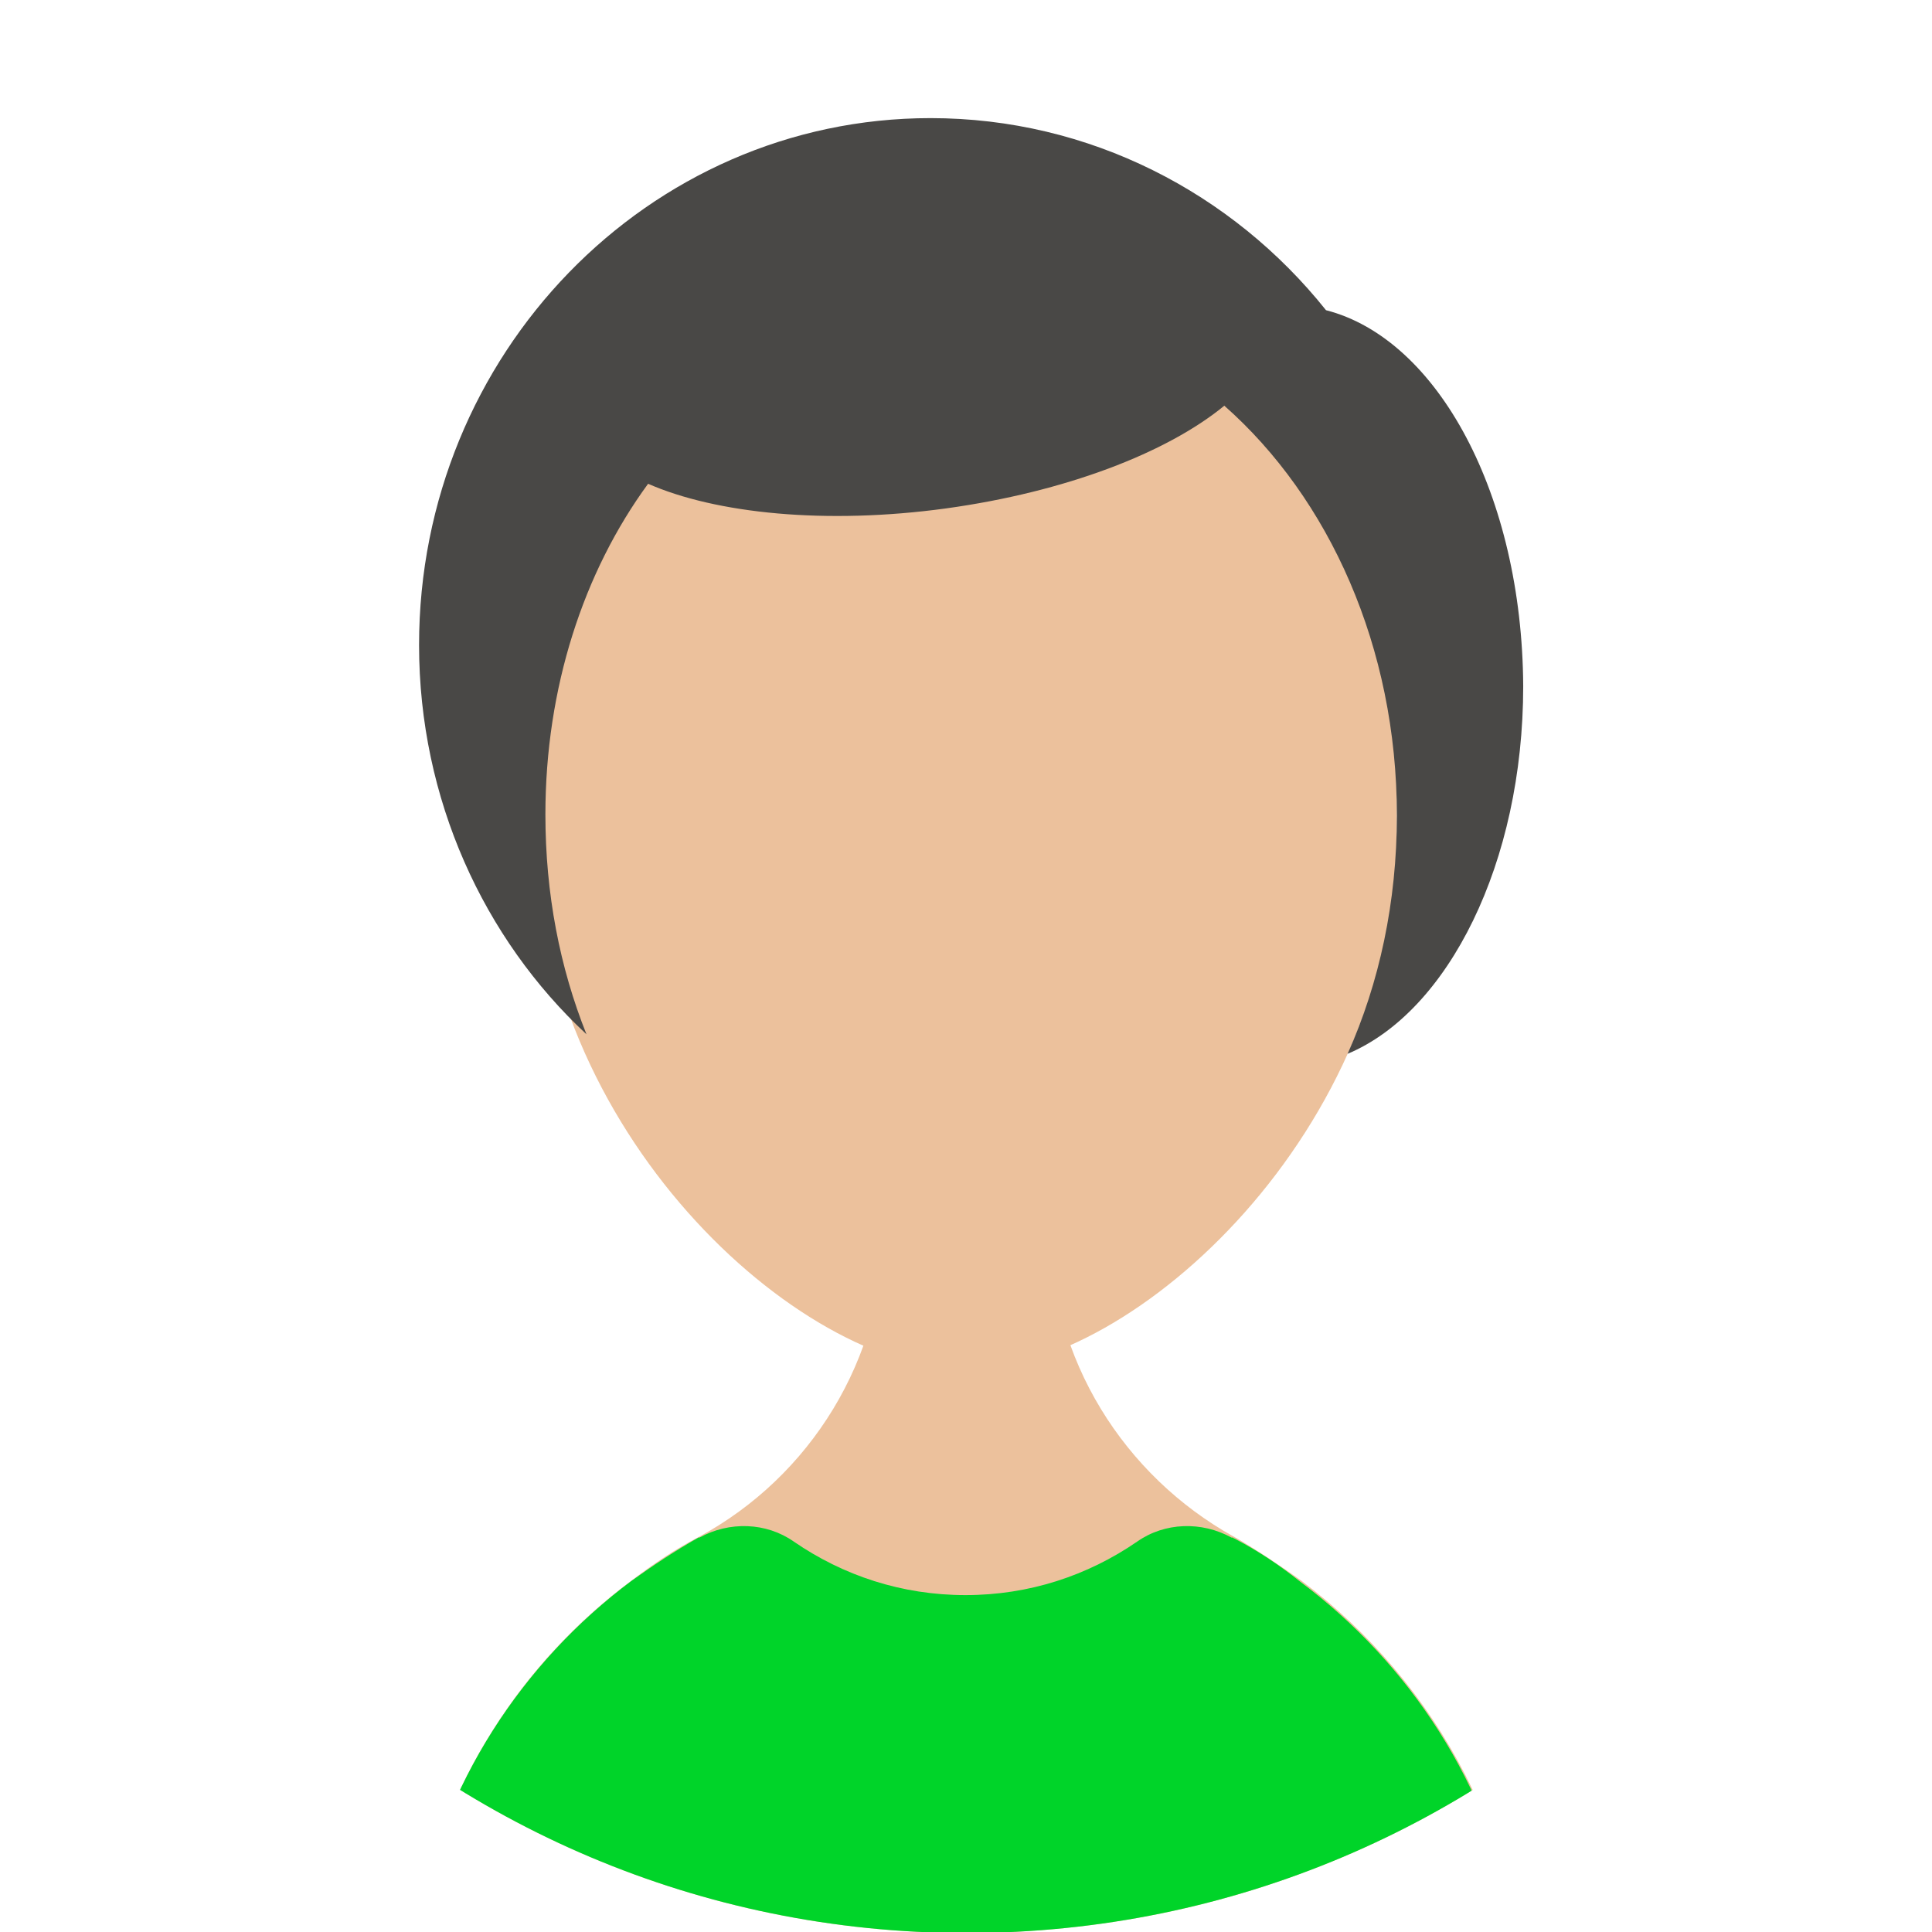
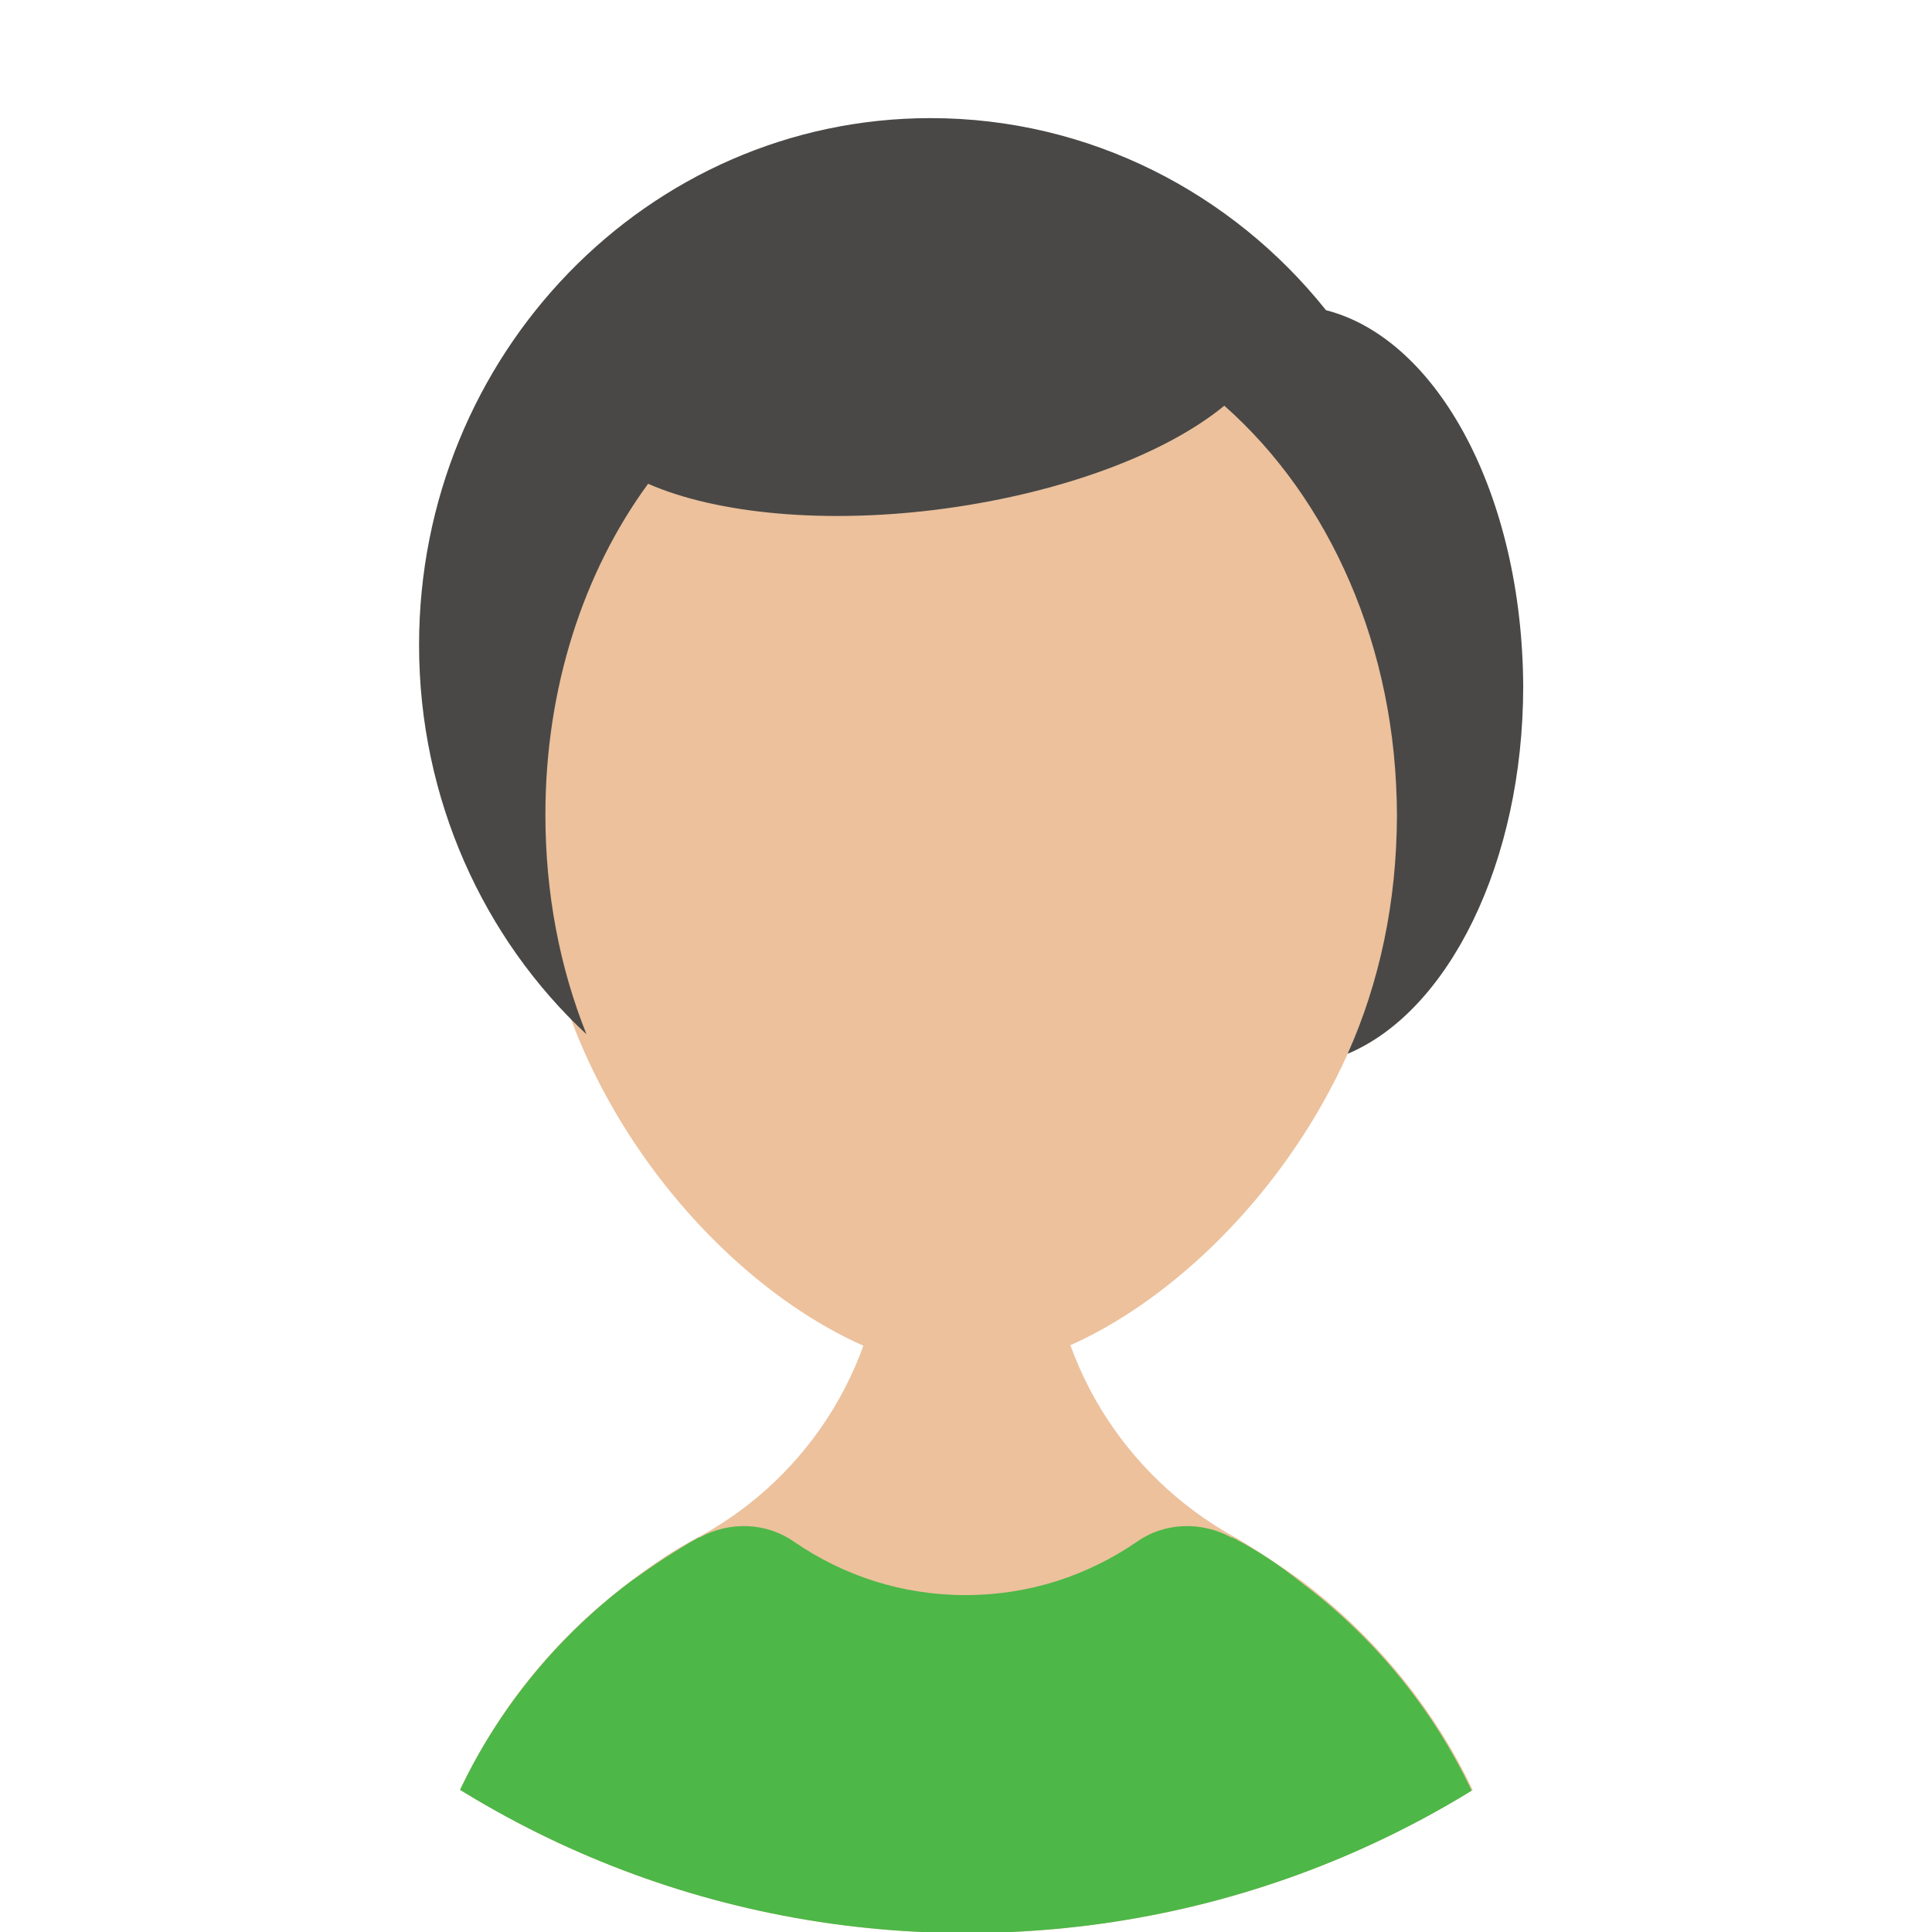
<svg xmlns="http://www.w3.org/2000/svg" xmlns:xlink="http://www.w3.org/1999/xlink" version="1.1" id="Capa_1" x="0px" y="0px" viewBox="0 0 188.1 188.1" style="enable-background:new 0 0 188.1 188.1;" xml:space="preserve">
  <style type="text/css">
	.st0{clip-path:url(#SVGID_2_);fill:#ECC19C;}
- 	.st1{clip-path:url(#SVGID_4_);fill:#00D429;}
+ 	.st1{clip-path:url(#SVGID_4_);fill:#4DB748;}
	.st2{clip-path:url(#SVGID_6_);fill:#ECC19C;}
	.st3{clip-path:url(#SVGID_8_);fill:#494846;}
</style>
  <g>
    <g>
      <g>
-         <defs>
-           <circle id="SVGID_1_" cx="94.1" cy="94.1" r="94.1" />
-         </defs>
-         <clipPath id="SVGID_2_">
-           <use xlink:href="#SVGID_1_" style="overflow:visible;" />
-         </clipPath>
-         <path class="st0" d="M126.7,153.9L126.7,153.9c-2.1-1.5-4.2-2.9-6.4-4.2c-0.1,0-0.1-0.1-0.2-0.1c-10.6-5.9-17.9-17.2-17.9-30.2     l-16.1-0.1c0,13.1-7.3,24.5-18,30.3c0,0,0,0,0,0c-2.3,1.2-4.4,2.6-6.5,4.2c-13.4,9.9-22,25.8-22,43.8h109.1     C148.6,179.7,140,163.9,126.7,153.9z" />
+         <g>
+           <defs>
+             <circle id="SVGID_1_" cx="94.1" cy="94.1" r="94.1" />
+           </defs>
+           <clipPath id="SVGID_2_">
+             <use xlink:href="#SVGID_1_" style="overflow:visible;" />
+           </clipPath>
+           <path class="st0" d="M126.7,153.9L126.7,153.9c-2.1-1.5-4.2-2.9-6.4-4.2c-0.1,0-0.1-0.1-0.2-0.1c-10.6-5.9-17.9-17.2-17.9-30.2      l-16.1-0.1c0,13.1-7.3,24.5-18,30.3l0,0c-2.3,1.2-4.4,2.6-6.5,4.2c-13.4,9.9-22,25.8-22,43.8h109.1      C148.6,179.7,140,163.9,126.7,153.9z" />
+         </g>
      </g>
      <g>
-         <defs>
-           <circle id="SVGID_3_" cx="94.1" cy="94.1" r="94.1" />
-         </defs>
-         <clipPath id="SVGID_4_">
-           <use xlink:href="#SVGID_3_" style="overflow:visible;" />
-         </clipPath>
-         <path class="st1" d="M139.2,197.6H49c-5.4,0-9.5-4.9-8.5-10.2c2.6-13.7,10.3-25.5,21-33.5c2.1-1.5,4.2-2.9,6.5-4.2c0,0,0,0,0,0     c0,0,0.1,0,0.1,0c2.9-1.6,6.5-1.5,9.2,0.4c4.8,3.3,10.5,5.2,16.7,5.2c6.2,0,11.9-1.9,16.7-5.2c2.7-1.9,6.3-2,9.2-0.4     c0,0,0,0,0.1,0c0.1,0,0.1,0.1,0.2,0.1c2.3,1.2,4.4,2.6,6.4,4.2h0c10.7,8,18.4,19.8,20.9,33.4     C148.7,192.7,144.6,197.6,139.2,197.6z" />
+         <g>
+           <defs>
+             <circle id="SVGID_3_" cx="94.1" cy="94.1" r="94.1" />
+           </defs>
+           <clipPath id="SVGID_4_">
+             <use xlink:href="#SVGID_3_" style="overflow:visible;" />
+           </clipPath>
+           <path class="st1" d="M139.2,197.6H49c-5.4,0-9.5-4.9-8.5-10.2c2.6-13.7,10.3-25.5,21-33.5c2.1-1.5,4.2-2.9,6.5-4.2l0,0h0.1      c2.9-1.6,6.5-1.5,9.2,0.4c4.8,3.3,10.5,5.2,16.7,5.2c6.2,0,11.9-1.9,16.7-5.2c2.7-1.9,6.3-2,9.2-0.4c0,0,0,0,0.1,0      s0.1,0.1,0.2,0.1c2.3,1.2,4.4,2.6,6.4,4.2l0,0c10.7,8,18.4,19.8,20.9,33.4C148.7,192.7,144.6,197.6,139.2,197.6z" />
+         </g>
      </g>
      <g>
-         <defs>
-           <circle id="SVGID_5_" cx="94.1" cy="94.1" r="94.1" />
-         </defs>
-         <clipPath id="SVGID_6_">
-           <use xlink:href="#SVGID_5_" style="overflow:visible;" />
-         </clipPath>
-         <path class="st2" d="M52.2,38.1v42.8c0,29,25.4,52.5,41.9,52.5c16.4,0,41.9-23.5,41.9-52.5V38.1H52.2z" />
+         <g>
+           <defs>
+             <circle id="SVGID_5_" cx="94.1" cy="94.1" r="94.1" />
+           </defs>
+           <clipPath id="SVGID_6_">
+             <use xlink:href="#SVGID_5_" style="overflow:visible;" />
+           </clipPath>
+           <path class="st2" d="M52.2,38.1v42.8c0,29,25.4,52.5,41.9,52.5c16.4,0,41.9-23.5,41.9-52.5V38.1H52.2z" />
+         </g>
      </g>
      <g>
-         <defs>
-           <circle id="SVGID_7_" cx="94.1" cy="94.1" r="94.1" />
-         </defs>
-         <clipPath id="SVGID_8_">
-           <use xlink:href="#SVGID_7_" style="overflow:visible;" />
-         </clipPath>
-         <path class="st3" d="M129.1,30.2c-9.1-11.4-23-18.7-38.5-18.7c-27.5,0-49.8,23-49.8,51.3c0,15,6.3,28.6,16.3,37.9     c-2.6-6.5-4-13.7-4-21.4c0-12.3,3.7-23.6,10-32.2c6.6,2.9,17.3,4,29,2.4c11.6-1.6,21.5-5.4,27.1-10c10.2,9,16.8,23.5,16.8,39.9     c0,8.4-1.7,16.3-4.8,23.2c9.8-4.1,17.1-18.6,17.1-35.8C148.2,48.2,140,33,129.1,30.2z" />
+         <g>
+           <defs>
+             <circle id="SVGID_7_" cx="94.1" cy="94.1" r="94.1" />
+           </defs>
+           <clipPath id="SVGID_8_">
+             <use xlink:href="#SVGID_7_" style="overflow:visible;" />
+           </clipPath>
+           <path class="st3" d="M129.1,30.2c-9.1-11.4-23-18.7-38.5-18.7c-27.5,0-49.8,23-49.8,51.3c0,15,6.3,28.6,16.3,37.9      c-2.6-6.5-4-13.7-4-21.4c0-12.3,3.7-23.6,10-32.2c6.6,2.9,17.3,4,29,2.4c11.6-1.6,21.5-5.4,27.1-10c10.2,9,16.8,23.5,16.8,39.9      c0,8.4-1.7,16.3-4.8,23.2c9.8-4.1,17.1-18.6,17.1-35.8C148.2,48.2,140,33,129.1,30.2z" />
+         </g>
      </g>
    </g>
  </g>
</svg>
